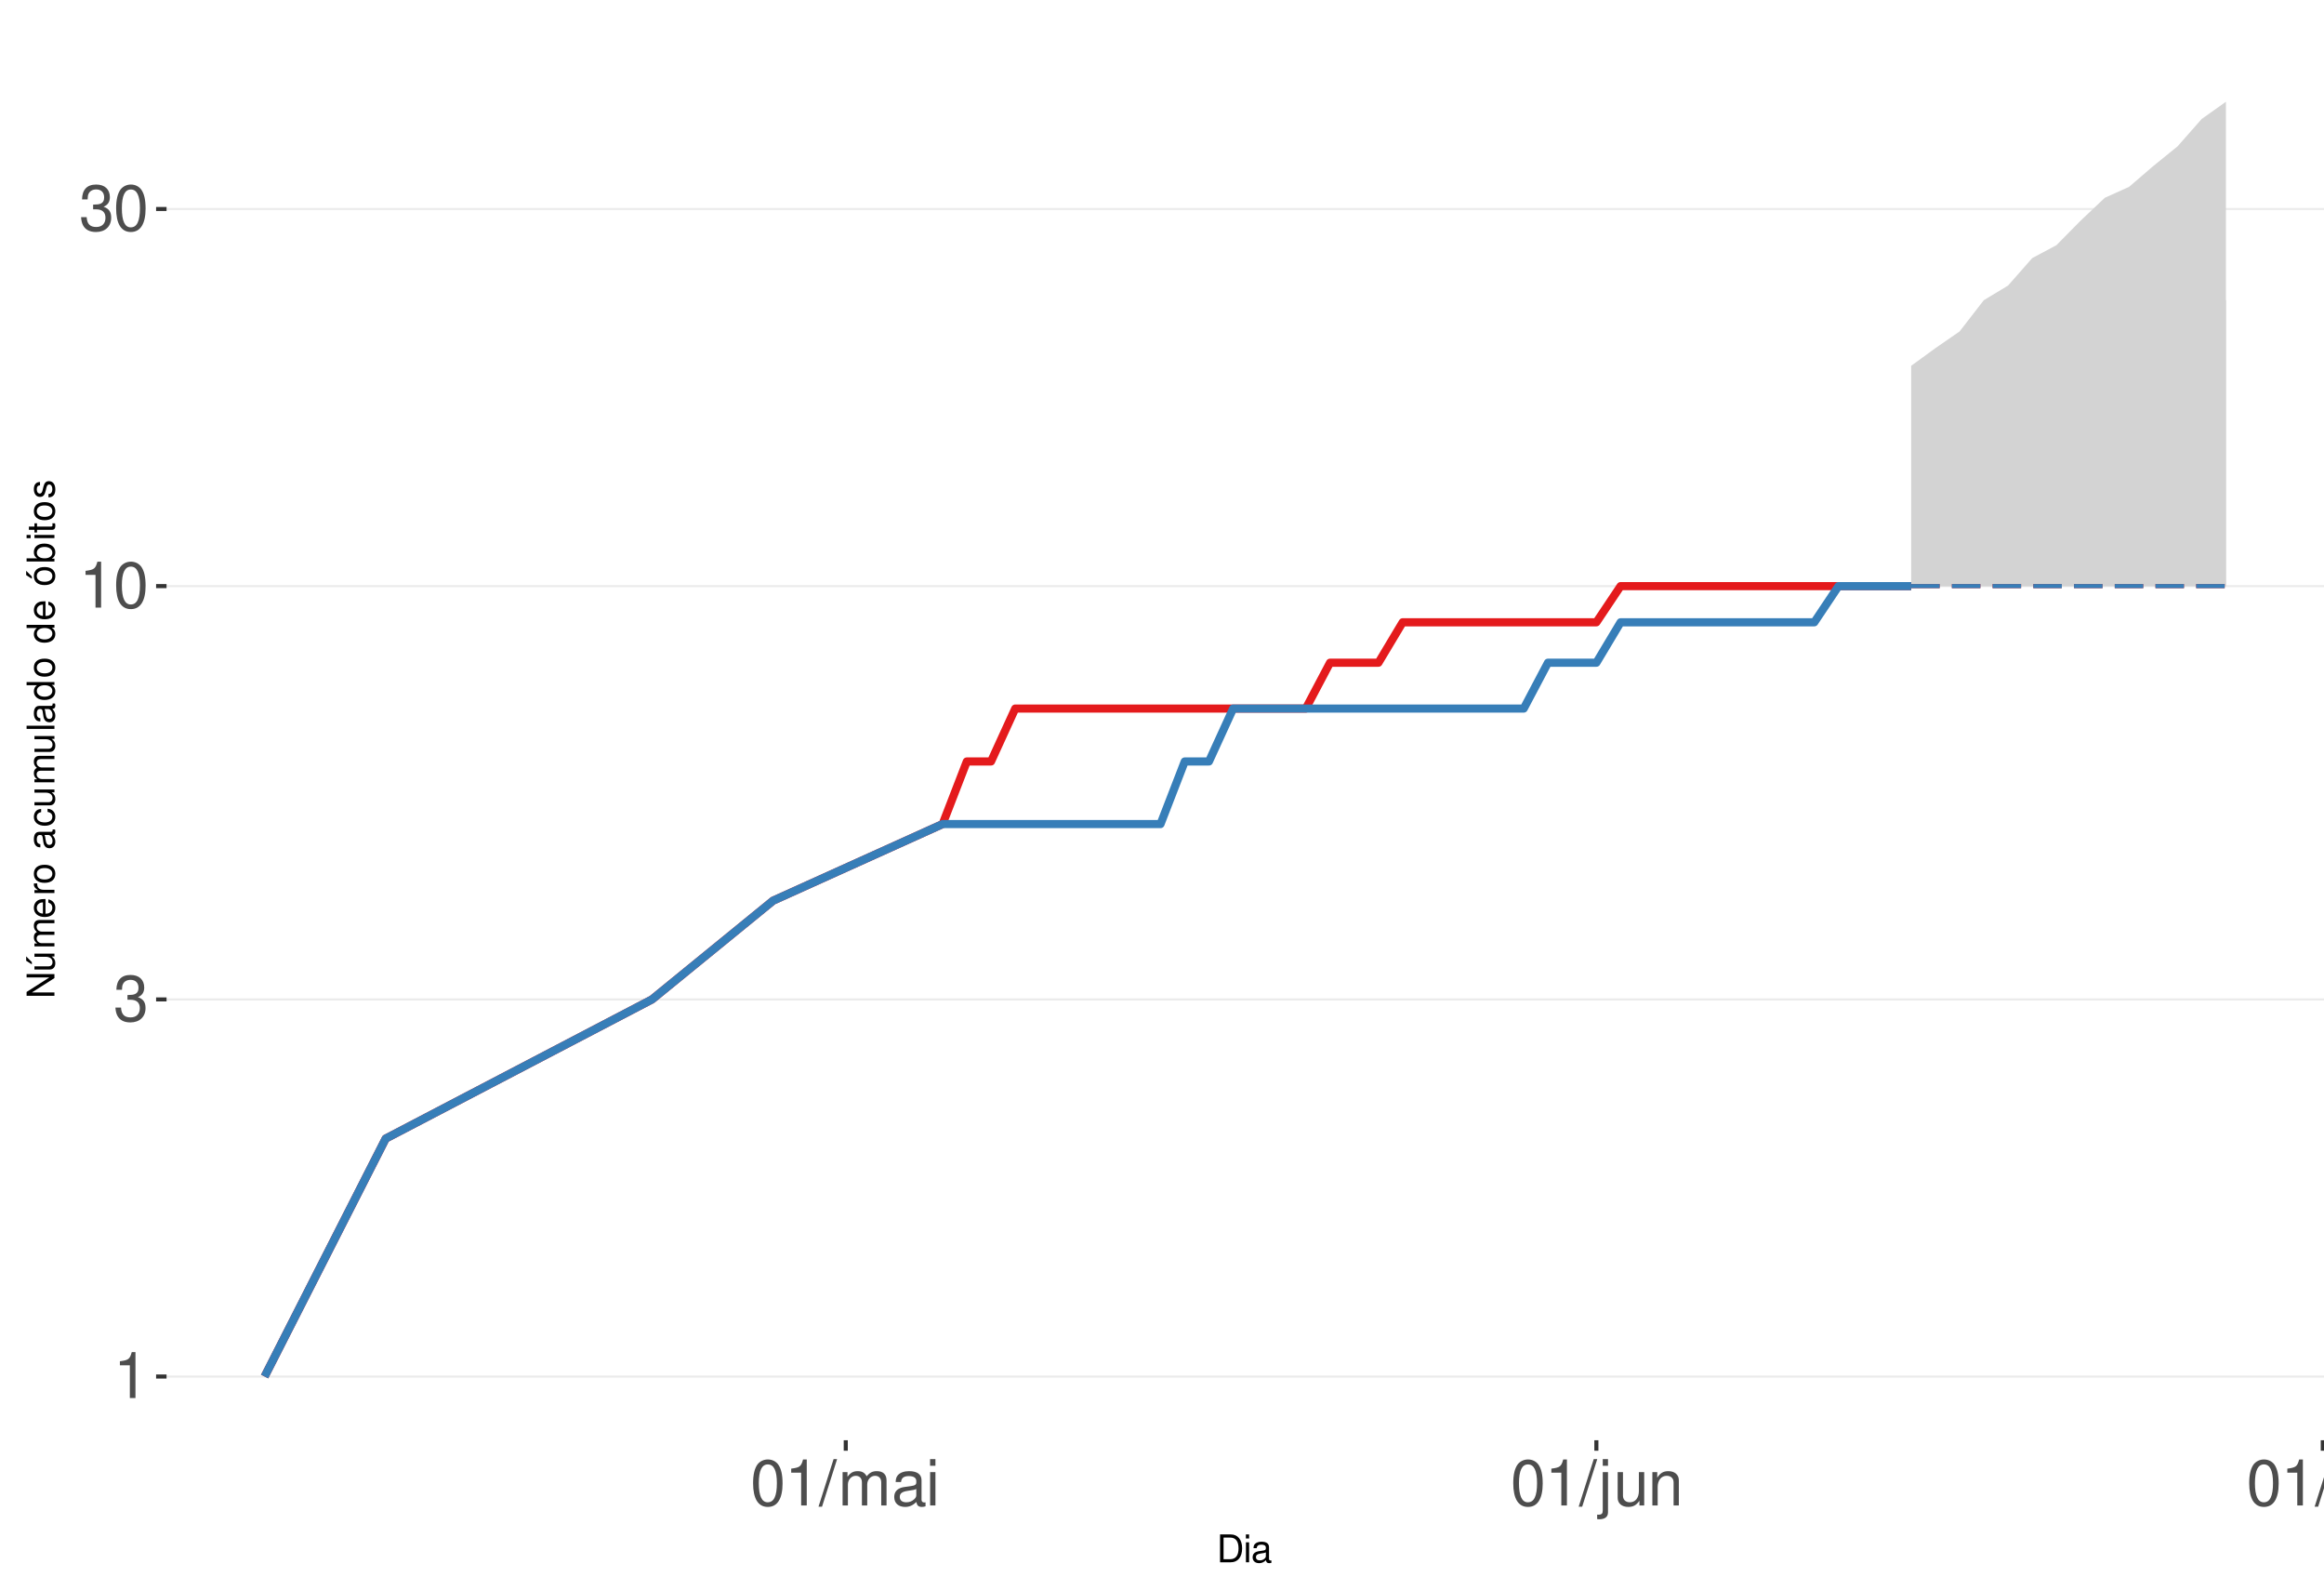
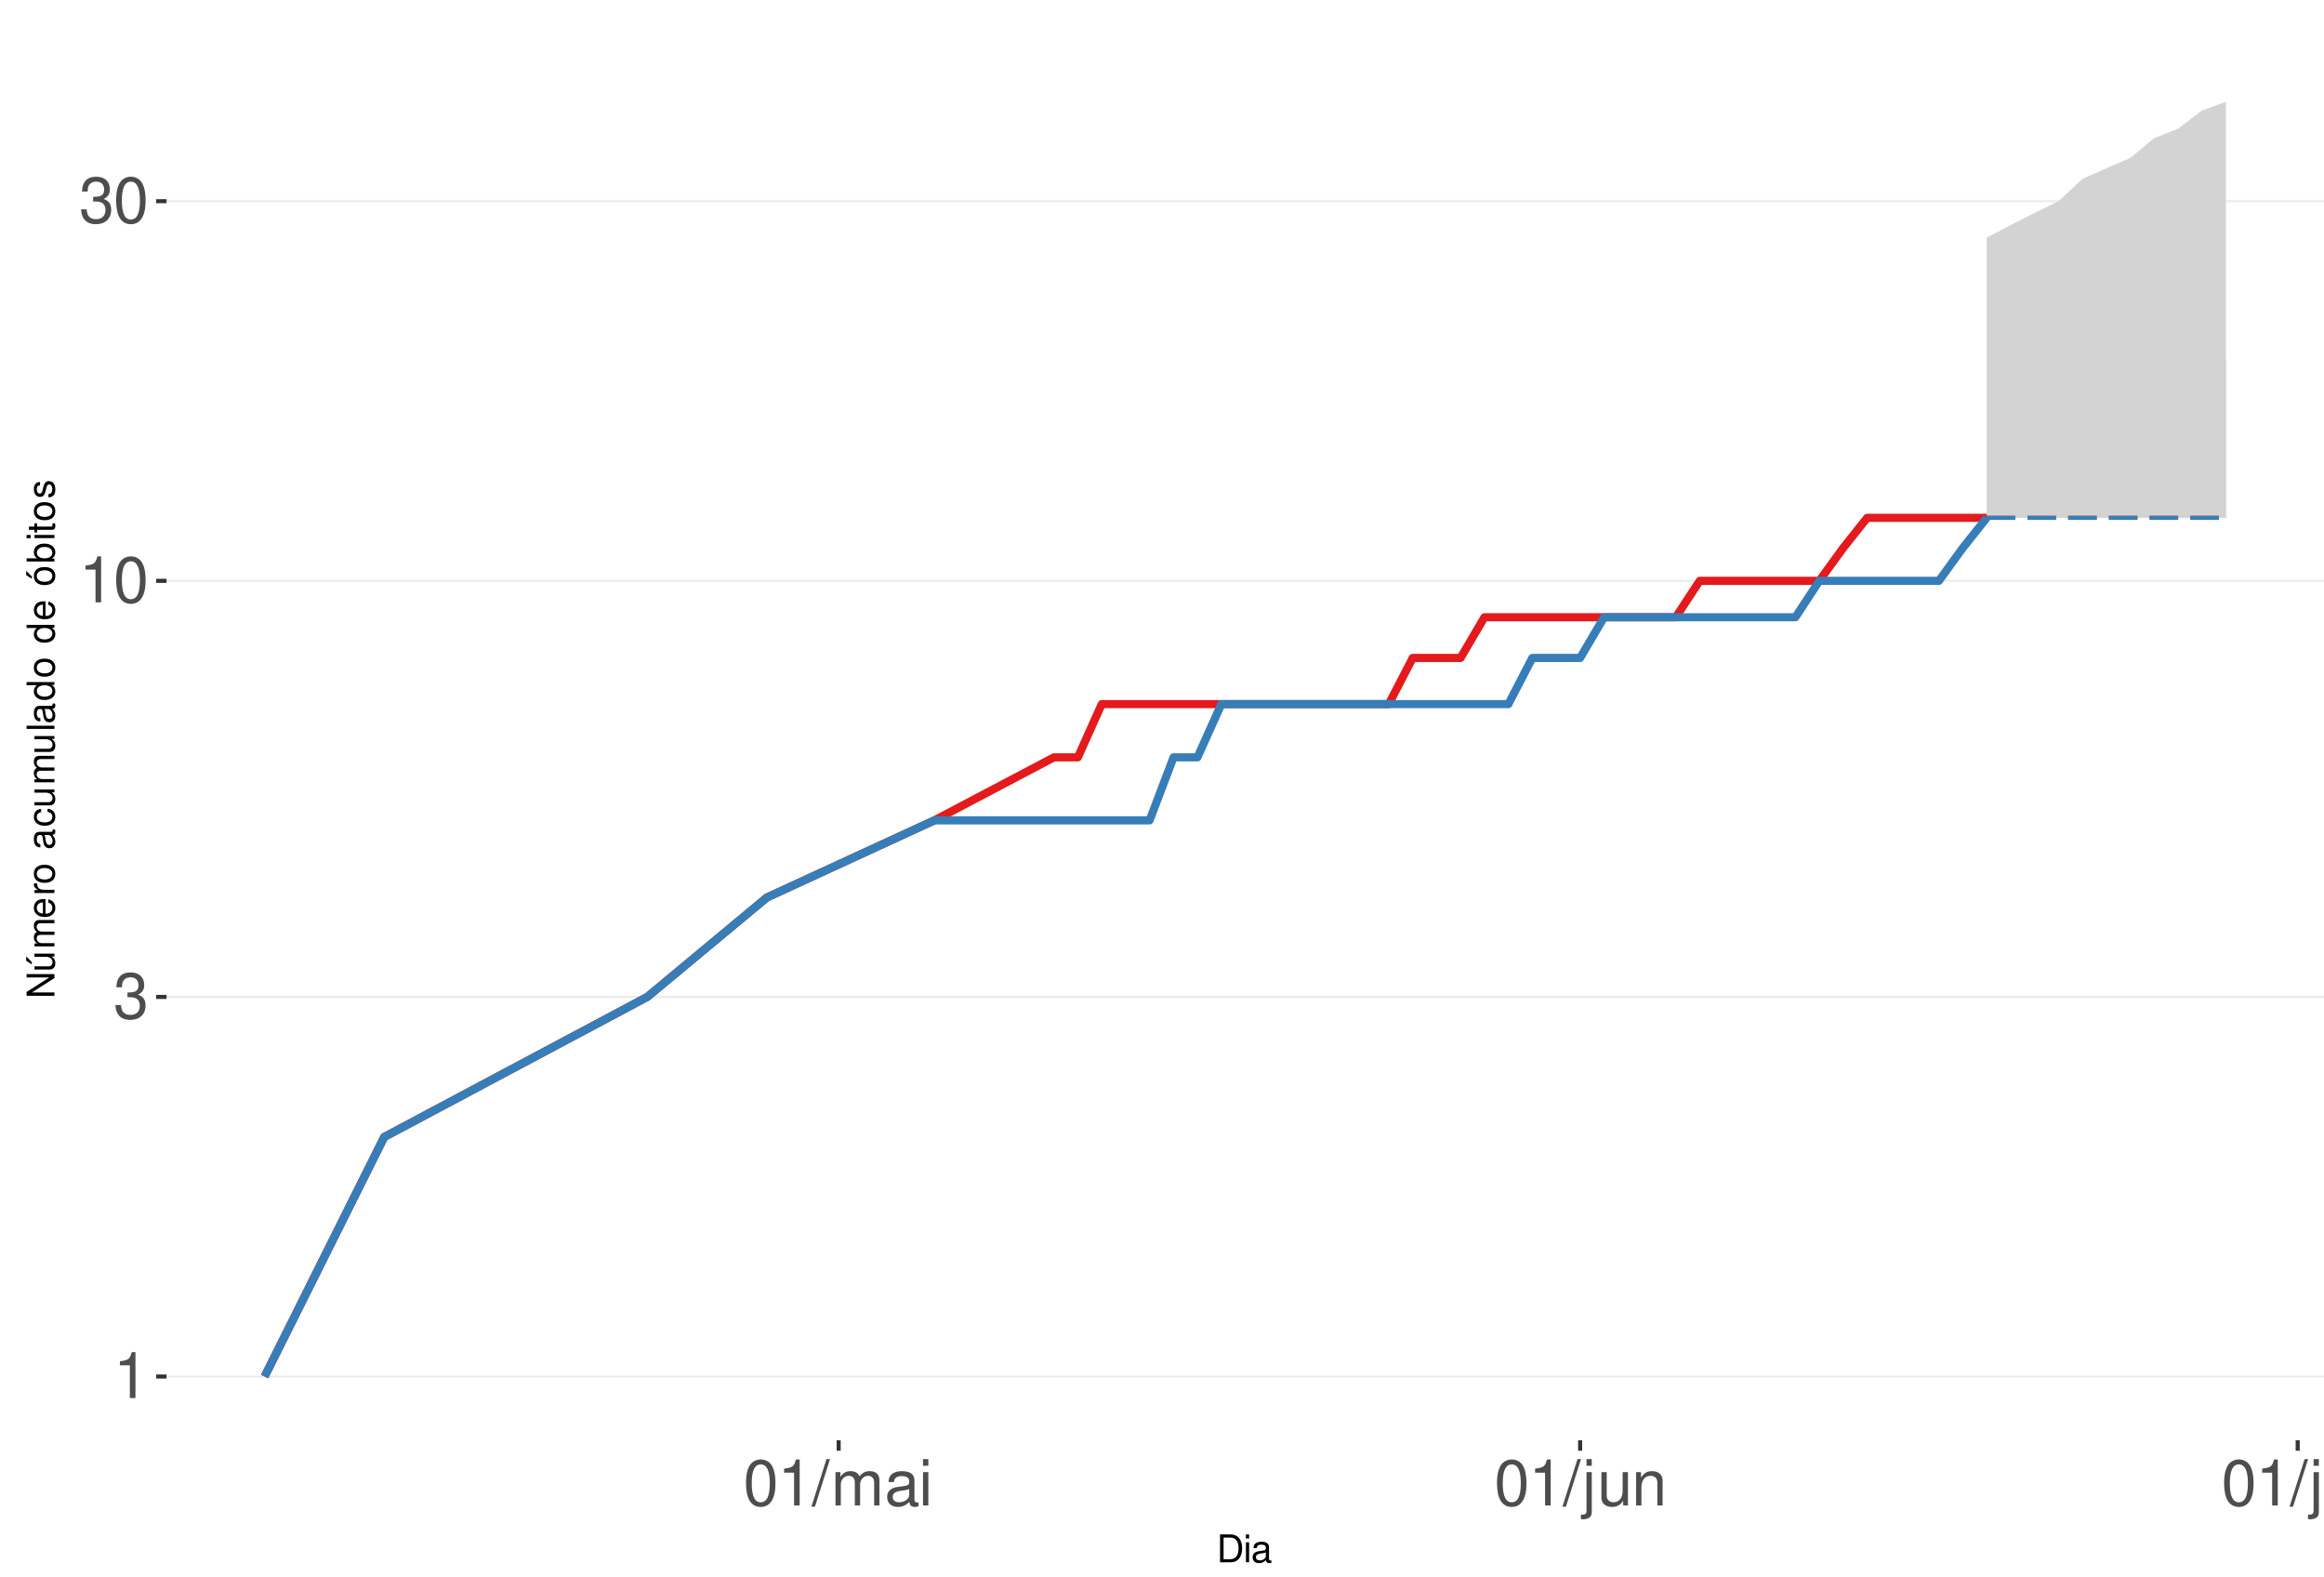
<svg xmlns="http://www.w3.org/2000/svg" xmlns:xlink="http://www.w3.org/1999/xlink" width="609pt" height="413pt" viewBox="0 0 609 413" version="1.1">
  <defs>
    <g>
      <symbol overflow="visible" id="glyph0-0">
        <path style="stroke:none;" d="" />
      </symbol>
      <symbol overflow="visible" id="glyph0-1">
        <path style="stroke:none;" d="M 4.312 -8.578 L 4.312 0 L 5.781 0 L 5.781 -12.047 L 4.812 -12.047 C 4.297 -10.188 3.969 -9.938 1.703 -9.641 L 1.703 -8.578 Z M 4.312 -8.578 " />
      </symbol>
      <symbol overflow="visible" id="glyph0-2">
        <path style="stroke:none;" d="M 3.688 -5.547 L 4.484 -5.547 C 6.078 -5.547 6.922 -4.797 6.922 -3.344 C 6.922 -1.828 6.016 -0.922 4.5 -0.922 C 2.875 -0.922 2.094 -1.734 2 -3.5 L 0.531 -3.5 C 0.594 -2.531 0.766 -1.906 1.047 -1.359 C 1.672 -0.203 2.812 0.391 4.438 0.391 C 6.859 0.391 8.422 -1.078 8.422 -3.359 C 8.422 -4.891 7.844 -5.734 6.422 -6.234 C 7.531 -6.672 8.078 -7.516 8.078 -8.734 C 8.078 -10.797 6.734 -12.047 4.484 -12.047 C 2.094 -12.047 0.828 -10.703 0.781 -8.156 L 2.25 -8.156 C 2.266 -8.891 2.328 -9.312 2.516 -9.672 C 2.844 -10.359 3.578 -10.766 4.5 -10.766 C 5.797 -10.766 6.578 -9.984 6.578 -8.672 C 6.578 -7.828 6.281 -7.312 5.625 -7.031 C 5.234 -6.859 4.703 -6.797 3.688 -6.781 Z M 3.688 -5.547 " />
      </symbol>
      <symbol overflow="visible" id="glyph0-3">
        <path style="stroke:none;" d="M 4.578 -12.047 C 3.484 -12.047 2.484 -11.547 1.859 -10.734 C 1.094 -9.656 0.719 -8.062 0.719 -5.828 C 0.719 -1.766 2.047 0.391 4.578 0.391 C 7.078 0.391 8.438 -1.766 8.438 -5.734 C 8.438 -8.062 8.078 -9.625 7.297 -10.734 C 6.672 -11.562 5.703 -12.047 4.578 -12.047 Z M 4.578 -10.75 C 6.156 -10.75 6.953 -9.125 6.953 -5.859 C 6.953 -2.438 6.172 -0.828 4.547 -0.828 C 3 -0.828 2.219 -2.5 2.219 -5.812 C 2.219 -9.125 3 -10.75 4.578 -10.75 Z M 4.578 -10.75 " />
      </symbol>
      <symbol overflow="visible" id="glyph0-4">
        <path style="stroke:none;" d="M 3.812 -12.141 L -0.141 0.328 L 0.781 0.328 L 4.734 -12.141 Z M 3.812 -12.141 " />
      </symbol>
      <symbol overflow="visible" id="glyph0-5">
        <path style="stroke:none;" d="M 1.172 -8.734 L 1.172 0 L 2.562 0 L 2.562 -5.484 C 2.562 -6.75 3.484 -7.766 4.609 -7.766 C 5.641 -7.766 6.234 -7.125 6.234 -6.016 L 6.234 0 L 7.625 0 L 7.625 -5.484 C 7.625 -6.75 8.547 -7.766 9.672 -7.766 C 10.688 -7.766 11.297 -7.109 11.297 -6.016 L 11.297 0 L 12.688 0 L 12.688 -6.547 C 12.688 -8.109 11.797 -8.984 10.156 -8.984 C 9 -8.984 8.297 -8.625 7.484 -7.641 C 6.969 -8.578 6.266 -8.984 5.125 -8.984 C 3.969 -8.984 3.188 -8.547 2.453 -7.5 L 2.453 -8.734 Z M 1.172 -8.734 " />
      </symbol>
      <symbol overflow="visible" id="glyph0-6">
        <path style="stroke:none;" d="M 8.906 -0.812 C 8.766 -0.781 8.688 -0.781 8.609 -0.781 C 8.125 -0.781 7.859 -1.031 7.859 -1.469 L 7.859 -6.594 C 7.859 -8.141 6.734 -8.984 4.578 -8.984 C 3.297 -8.984 2.281 -8.609 1.688 -7.969 C 1.281 -7.516 1.109 -7.016 1.078 -6.141 L 2.484 -6.141 C 2.594 -7.219 3.234 -7.688 4.531 -7.688 C 5.797 -7.688 6.484 -7.234 6.484 -6.391 L 6.484 -6.031 C 6.469 -5.438 6.156 -5.219 5.031 -5.062 C 3.062 -4.812 2.766 -4.75 2.234 -4.531 C 1.219 -4.094 0.703 -3.328 0.703 -2.203 C 0.703 -0.609 1.797 0.391 3.562 0.391 C 4.656 0.391 5.547 0 6.531 -0.906 C 6.625 0 7.062 0.391 7.969 0.391 C 8.266 0.391 8.438 0.344 8.906 0.234 Z M 6.484 -2.75 C 6.484 -2.281 6.344 -2 5.922 -1.609 C 5.359 -1.094 4.688 -0.828 3.859 -0.828 C 2.781 -0.828 2.156 -1.344 2.156 -2.234 C 2.156 -3.141 2.75 -3.609 4.25 -3.828 C 5.734 -4.031 6.016 -4.094 6.484 -4.312 Z M 6.484 -2.75 " />
      </symbol>
      <symbol overflow="visible" id="glyph0-7">
        <path style="stroke:none;" d="M 2.5 -8.734 L 1.109 -8.734 L 1.109 0 L 2.5 0 Z M 2.5 -12.141 L 1.094 -12.141 L 1.094 -10.391 L 2.5 -10.391 Z M 2.5 -12.141 " />
      </symbol>
      <symbol overflow="visible" id="glyph0-8">
        <path style="stroke:none;" d="M 1.172 -8.734 L 1.172 1.266 C 1.172 2.125 0.906 2.422 0.031 2.422 C -0.062 2.422 -0.109 2.422 -0.297 2.406 L -0.297 3.578 C -0.141 3.609 -0.047 3.625 0.172 3.625 C 1.734 3.625 2.547 3.016 2.547 1.812 L 2.547 -8.734 Z M 2.547 -12.141 L 1.172 -12.141 L 1.172 -10.391 L 2.547 -10.391 Z M 2.547 -12.141 " />
      </symbol>
      <symbol overflow="visible" id="glyph0-9">
        <path style="stroke:none;" d="M 8.031 0 L 8.031 -8.734 L 6.641 -8.734 L 6.641 -3.781 C 6.641 -2 5.719 -0.828 4.266 -0.828 C 3.172 -0.828 2.469 -1.5 2.469 -2.547 L 2.469 -8.734 L 1.078 -8.734 L 1.078 -2 C 1.078 -0.547 2.172 0.391 3.859 0.391 C 5.141 0.391 5.969 -0.062 6.781 -1.219 L 6.781 0 Z M 8.031 0 " />
      </symbol>
      <symbol overflow="visible" id="glyph0-10">
        <path style="stroke:none;" d="M 1.172 -8.734 L 1.172 0 L 2.562 0 L 2.562 -4.812 C 2.562 -6.594 3.5 -7.766 4.938 -7.766 C 6.031 -7.766 6.734 -7.094 6.734 -6.047 L 6.734 0 L 8.109 0 L 8.109 -6.594 C 8.109 -8.047 7.031 -8.984 5.344 -8.984 C 4.047 -8.984 3.219 -8.484 2.453 -7.266 L 2.453 -8.734 Z M 1.172 -8.734 " />
      </symbol>
      <symbol overflow="visible" id="glyph0-11">
        <path style="stroke:none;" d="M 2.531 -12.141 L 1.125 -12.141 L 1.125 0 L 2.531 0 Z M 2.531 -12.141 " />
      </symbol>
      <symbol overflow="visible" id="glyph1-0">
        <path style="stroke:none;" d="" />
      </symbol>
      <symbol overflow="visible" id="glyph1-1">
        <path style="stroke:none;" d="M 0.891 0 L 3.703 0 C 5.547 0 6.672 -1.375 6.672 -3.656 C 6.672 -5.906 5.547 -7.297 3.703 -7.297 L 0.891 -7.297 Z M 1.812 -0.812 L 1.812 -6.469 L 3.547 -6.469 C 4.984 -6.469 5.734 -5.5 5.734 -3.641 C 5.734 -1.797 4.984 -0.812 3.547 -0.812 Z M 1.812 -0.812 " />
      </symbol>
      <symbol overflow="visible" id="glyph1-2">
        <path style="stroke:none;" d="M 1.5 -5.234 L 0.672 -5.234 L 0.672 0 L 1.5 0 Z M 1.5 -7.297 L 0.656 -7.297 L 0.656 -6.234 L 1.5 -6.234 Z M 1.5 -7.297 " />
      </symbol>
      <symbol overflow="visible" id="glyph1-3">
        <path style="stroke:none;" d="M 5.344 -0.484 C 5.266 -0.469 5.219 -0.469 5.172 -0.469 C 4.875 -0.469 4.719 -0.625 4.719 -0.875 L 4.719 -3.953 C 4.719 -4.891 4.047 -5.391 2.75 -5.391 C 1.984 -5.391 1.375 -5.172 1.016 -4.781 C 0.766 -4.516 0.672 -4.203 0.656 -3.688 L 1.484 -3.688 C 1.562 -4.328 1.938 -4.625 2.719 -4.625 C 3.484 -4.625 3.891 -4.344 3.891 -3.844 L 3.891 -3.625 C 3.875 -3.266 3.703 -3.125 3.016 -3.047 C 1.844 -2.891 1.656 -2.844 1.344 -2.719 C 0.734 -2.453 0.422 -2 0.422 -1.312 C 0.422 -0.375 1.078 0.234 2.141 0.234 C 2.797 0.234 3.328 0 3.922 -0.547 C 3.984 0 4.234 0.234 4.781 0.234 C 4.953 0.234 5.062 0.203 5.344 0.141 Z M 3.891 -1.656 C 3.891 -1.375 3.812 -1.203 3.562 -0.969 C 3.219 -0.656 2.812 -0.5 2.312 -0.5 C 1.672 -0.5 1.297 -0.812 1.297 -1.344 C 1.297 -1.891 1.656 -2.172 2.547 -2.297 C 3.438 -2.422 3.609 -2.453 3.891 -2.594 Z M 3.891 -1.656 " />
      </symbol>
      <symbol overflow="visible" id="glyph2-0">
        <path style="stroke:none;" d="" />
      </symbol>
      <symbol overflow="visible" id="glyph2-1">
        <path style="stroke:none;" d="M -7.297 -6.453 L -7.297 -5.578 L -1.328 -5.578 L -7.297 -1.766 L -7.297 -0.766 L 0 -0.766 L 0 -1.641 L -5.906 -1.641 L 0 -5.406 L 0 -6.453 Z M -7.297 -6.453 " />
      </symbol>
      <symbol overflow="visible" id="glyph2-2">
        <path style="stroke:none;" d="M 0 -4.812 L -5.234 -4.812 L -5.234 -3.984 L -2.266 -3.984 C -1.203 -3.984 -0.5 -3.438 -0.5 -2.562 C -0.5 -1.906 -0.906 -1.484 -1.531 -1.484 L -5.234 -1.484 L -5.234 -0.656 L -1.203 -0.656 C -0.328 -0.656 0.234 -1.297 0.234 -2.312 C 0.234 -3.094 -0.047 -3.578 -0.734 -4.062 L 0 -4.062 Z M -7.406 -2.953 L -5.922 -2 L -5.922 -2.594 L -7.406 -4.094 Z M -7.406 -2.953 " />
      </symbol>
      <symbol overflow="visible" id="glyph2-3">
        <path style="stroke:none;" d="M -5.234 -0.703 L 0 -0.703 L 0 -1.547 L -3.297 -1.547 C -4.047 -1.547 -4.656 -2.094 -4.656 -2.766 C -4.656 -3.391 -4.281 -3.734 -3.609 -3.734 L 0 -3.734 L 0 -4.578 L -3.297 -4.578 C -4.047 -4.578 -4.656 -5.125 -4.656 -5.812 C -4.656 -6.422 -4.266 -6.781 -3.609 -6.781 L 0 -6.781 L 0 -7.625 L -3.938 -7.625 C -4.875 -7.625 -5.391 -7.078 -5.391 -6.094 C -5.391 -5.406 -5.188 -4.984 -4.594 -4.484 C -5.156 -4.188 -5.391 -3.766 -5.391 -3.078 C -5.391 -2.375 -5.125 -1.906 -4.5 -1.469 L -5.234 -1.469 Z M -5.234 -0.703 " />
      </symbol>
      <symbol overflow="visible" id="glyph2-4">
        <path style="stroke:none;" d="M -2.344 -5.125 C -3.141 -5.125 -3.625 -5.062 -4.016 -4.922 C -4.875 -4.578 -5.391 -3.781 -5.391 -2.797 C -5.391 -1.344 -4.281 -0.406 -2.547 -0.406 C -0.812 -0.406 0.234 -1.297 0.234 -2.781 C 0.234 -3.984 -0.453 -4.812 -1.594 -5.016 L -1.594 -4.188 C -0.906 -3.953 -0.547 -3.484 -0.547 -2.812 C -0.547 -2.281 -0.781 -1.828 -1.219 -1.547 C -1.516 -1.344 -1.812 -1.281 -2.344 -1.266 Z M -3.016 -1.297 C -3.984 -1.359 -4.625 -1.953 -4.625 -2.797 C -4.625 -3.641 -3.953 -4.234 -3.016 -4.234 Z M -3.016 -1.297 " />
      </symbol>
      <symbol overflow="visible" id="glyph2-5">
        <path style="stroke:none;" d="M -5.234 -0.688 L 0 -0.688 L 0 -1.531 L -2.719 -1.531 C -3.984 -1.547 -4.547 -2.062 -4.516 -3.203 L -5.359 -3.203 C -5.375 -3.062 -5.391 -2.984 -5.391 -2.891 C -5.391 -2.344 -5.062 -1.938 -4.297 -1.453 L -5.234 -1.453 Z M -5.234 -0.688 " />
      </symbol>
      <symbol overflow="visible" id="glyph2-6">
        <path style="stroke:none;" d="M -5.391 -2.719 C -5.391 -1.234 -4.344 -0.359 -2.578 -0.359 C -0.812 -0.359 0.234 -1.234 0.234 -2.734 C 0.234 -4.203 -0.812 -5.094 -2.547 -5.094 C -4.359 -5.094 -5.391 -4.234 -5.391 -2.719 Z M -4.625 -2.734 C -4.625 -3.672 -3.844 -4.234 -2.547 -4.234 C -1.312 -4.234 -0.547 -3.656 -0.547 -2.734 C -0.547 -1.797 -1.312 -1.234 -2.578 -1.234 C -3.844 -1.234 -4.625 -1.797 -4.625 -2.734 Z M -4.625 -2.734 " />
      </symbol>
      <symbol overflow="visible" id="glyph2-7">
        <path style="stroke:none;" d="" />
      </symbol>
      <symbol overflow="visible" id="glyph2-8">
        <path style="stroke:none;" d="M -0.484 -5.344 C -0.469 -5.266 -0.469 -5.219 -0.469 -5.172 C -0.469 -4.875 -0.625 -4.719 -0.875 -4.719 L -3.953 -4.719 C -4.891 -4.719 -5.391 -4.047 -5.391 -2.75 C -5.391 -1.984 -5.172 -1.375 -4.781 -1.016 C -4.516 -0.766 -4.203 -0.672 -3.688 -0.656 L -3.688 -1.484 C -4.328 -1.562 -4.625 -1.938 -4.625 -2.719 C -4.625 -3.484 -4.344 -3.891 -3.844 -3.891 L -3.625 -3.891 C -3.266 -3.875 -3.125 -3.703 -3.047 -3.016 C -2.891 -1.844 -2.844 -1.656 -2.719 -1.344 C -2.453 -0.734 -2 -0.422 -1.312 -0.422 C -0.375 -0.422 0.234 -1.078 0.234 -2.141 C 0.234 -2.797 0 -3.328 -0.547 -3.922 C 0 -3.984 0.234 -4.234 0.234 -4.781 C 0.234 -4.953 0.203 -5.062 0.141 -5.344 Z M -1.656 -3.891 C -1.375 -3.891 -1.203 -3.812 -0.969 -3.562 C -0.656 -3.219 -0.5 -2.812 -0.5 -2.312 C -0.5 -1.672 -0.812 -1.297 -1.344 -1.297 C -1.891 -1.297 -2.172 -1.656 -2.297 -2.547 C -2.422 -3.438 -2.453 -3.609 -2.594 -3.891 Z M -1.656 -3.891 " />
      </symbol>
      <symbol overflow="visible" id="glyph2-9">
        <path style="stroke:none;" d="M -3.484 -4.703 C -3.984 -4.672 -4.312 -4.562 -4.609 -4.359 C -5.094 -4 -5.391 -3.375 -5.391 -2.641 C -5.391 -1.219 -4.266 -0.312 -2.531 -0.312 C -0.844 -0.312 0.234 -1.203 0.234 -2.625 C 0.234 -3.875 -0.516 -4.672 -1.797 -4.766 L -1.797 -3.938 C -0.953 -3.797 -0.547 -3.359 -0.547 -2.656 C -0.547 -1.734 -1.297 -1.188 -2.531 -1.188 C -3.844 -1.188 -4.625 -1.719 -4.625 -2.625 C -4.625 -3.328 -4.203 -3.766 -3.484 -3.875 Z M -3.484 -4.703 " />
      </symbol>
      <symbol overflow="visible" id="glyph2-10">
        <path style="stroke:none;" d="M 0 -4.812 L -5.234 -4.812 L -5.234 -3.984 L -2.266 -3.984 C -1.203 -3.984 -0.5 -3.438 -0.5 -2.562 C -0.5 -1.906 -0.906 -1.484 -1.531 -1.484 L -5.234 -1.484 L -5.234 -0.656 L -1.203 -0.656 C -0.328 -0.656 0.234 -1.297 0.234 -2.312 C 0.234 -3.094 -0.047 -3.578 -0.734 -4.062 L 0 -4.062 Z M 0 -4.812 " />
      </symbol>
      <symbol overflow="visible" id="glyph2-11">
        <path style="stroke:none;" d="M -7.297 -1.516 L -7.297 -0.688 L 0 -0.688 L 0 -1.516 Z M -7.297 -1.516 " />
      </symbol>
      <symbol overflow="visible" id="glyph2-12">
        <path style="stroke:none;" d="M -7.297 -4.953 L -7.297 -4.125 L -4.578 -4.125 C -5.109 -3.766 -5.391 -3.203 -5.391 -2.516 C -5.391 -1.156 -4.297 -0.266 -2.625 -0.266 C -0.859 -0.266 0.234 -1.125 0.234 -2.547 C 0.234 -3.266 -0.047 -3.766 -0.688 -4.203 L 0 -4.203 L 0 -4.953 Z M -4.609 -2.656 C -4.609 -3.547 -3.812 -4.125 -2.562 -4.125 C -1.344 -4.125 -0.547 -3.547 -0.547 -2.656 C -0.547 -1.734 -1.359 -1.125 -2.578 -1.125 C -3.797 -1.125 -4.609 -1.734 -4.609 -2.656 Z M -4.609 -2.656 " />
      </symbol>
      <symbol overflow="visible" id="glyph2-13">
        <path style="stroke:none;" d="M -5.391 -2.719 C -5.391 -1.234 -4.344 -0.359 -2.578 -0.359 C -0.812 -0.359 0.234 -1.234 0.234 -2.734 C 0.234 -4.203 -0.812 -5.094 -2.547 -5.094 C -4.359 -5.094 -5.391 -4.234 -5.391 -2.719 Z M -4.625 -2.734 C -4.625 -3.672 -3.844 -4.234 -2.547 -4.234 C -1.312 -4.234 -0.547 -3.656 -0.547 -2.734 C -0.547 -1.797 -1.312 -1.234 -2.578 -1.234 C -3.844 -1.234 -4.625 -1.797 -4.625 -2.734 Z M -7.406 -2.984 L -5.922 -2.016 L -5.922 -2.625 L -7.406 -4.109 Z M -7.406 -2.984 " />
      </symbol>
      <symbol overflow="visible" id="glyph2-14">
        <path style="stroke:none;" d="M -7.297 -0.547 L 0 -0.547 L 0 -1.297 L -0.672 -1.297 C -0.062 -1.688 0.234 -2.219 0.234 -2.953 C 0.234 -4.328 -0.906 -5.234 -2.641 -5.234 C -4.344 -5.234 -5.391 -4.375 -5.391 -2.984 C -5.391 -2.266 -5.125 -1.766 -4.531 -1.375 L -7.297 -1.375 Z M -4.609 -2.828 C -4.609 -3.766 -3.797 -4.359 -2.547 -4.359 C -1.359 -4.359 -0.547 -3.734 -0.547 -2.828 C -0.547 -1.938 -1.344 -1.375 -2.578 -1.375 C -3.812 -1.375 -4.609 -1.938 -4.609 -2.828 Z M -4.609 -2.828 " />
      </symbol>
      <symbol overflow="visible" id="glyph2-15">
        <path style="stroke:none;" d="M -5.234 -1.5 L -5.234 -0.672 L 0 -0.672 L 0 -1.5 Z M -7.297 -1.5 L -7.297 -0.656 L -6.234 -0.656 L -6.234 -1.5 Z M -7.297 -1.5 " />
      </symbol>
      <symbol overflow="visible" id="glyph2-16">
        <path style="stroke:none;" d="M -5.234 -2.547 L -5.234 -1.688 L -6.688 -1.688 L -6.688 -0.844 L -5.234 -0.844 L -5.234 -0.141 L -4.562 -0.141 L -4.562 -0.844 L -0.594 -0.844 C -0.062 -0.844 0.234 -1.203 0.234 -1.859 C 0.234 -2.078 0.203 -2.266 0.156 -2.547 L -0.547 -2.547 C -0.516 -2.422 -0.5 -2.312 -0.5 -2.141 C -0.5 -1.781 -0.594 -1.688 -0.969 -1.688 L -4.562 -1.688 L -4.562 -2.547 Z M -5.234 -2.547 " />
      </symbol>
      <symbol overflow="visible" id="glyph2-17">
        <path style="stroke:none;" d="M -3.781 -4.375 C -4.812 -4.375 -5.391 -3.688 -5.391 -2.484 C -5.391 -1.266 -4.766 -0.469 -3.797 -0.469 C -2.969 -0.469 -2.578 -0.891 -2.281 -2.125 L -2.094 -2.906 C -1.953 -3.484 -1.734 -3.719 -1.375 -3.719 C -0.875 -3.719 -0.547 -3.234 -0.547 -2.5 C -0.547 -2.047 -0.672 -1.672 -0.891 -1.453 C -1.047 -1.328 -1.188 -1.266 -1.562 -1.219 L -1.562 -0.344 C -0.344 -0.375 0.234 -1.062 0.234 -2.438 C 0.234 -3.75 -0.422 -4.594 -1.438 -4.594 C -2.203 -4.594 -2.641 -4.156 -2.891 -3.109 L -3.078 -2.312 C -3.234 -1.625 -3.453 -1.344 -3.828 -1.344 C -4.312 -1.344 -4.625 -1.766 -4.625 -2.453 C -4.625 -3.125 -4.328 -3.484 -3.781 -3.5 Z M -3.781 -4.375 " />
      </symbol>
    </g>
    <clipPath id="clip1">
      <path d="M 43.645 9.961 L 609 9.961 L 609 377.328 L 43.645 377.328 Z M 43.645 9.961 " />
    </clipPath>
    <clipPath id="clip2">
      <path d="M 43.645 360 L 609 360 L 609 361 L 43.645 361 Z M 43.645 360 " />
    </clipPath>
    <clipPath id="clip3">
-       <path d="M 43.645 261 L 609 261 L 609 263 L 43.645 263 Z M 43.645 261 " />
+       <path d="M 43.645 260 L 609 260 L 609 262 L 43.645 262 Z M 43.645 260 " />
    </clipPath>
    <clipPath id="clip4">
-       <path d="M 43.645 153 L 609 153 L 609 154 L 43.645 154 Z M 43.645 153 " />
+       <path d="M 43.645 151 L 609 151 L 609 153 L 43.645 153 Z M 43.645 151 " />
    </clipPath>
    <clipPath id="clip5">
-       <path d="M 43.645 54 L 609 54 L 609 56 L 43.645 56 Z M 43.645 54 " />
+       <path d="M 43.645 52 L 609 52 L 609 53 L 43.645 53 Z M 43.645 52 " />
    </clipPath>
  </defs>
  <g id="surface250">
    <rect x="0" y="0" width="609" height="413" style="fill:rgb(100%,100%,100%);fill-opacity:1;stroke:none;" />
    <rect x="0" y="0" width="609" height="413" style="fill:rgb(100%,100%,100%);fill-opacity:1;stroke:none;" />
    <path style="fill:none;stroke-width:1.067;stroke-linecap:round;stroke-linejoin:round;stroke:rgb(100%,100%,100%);stroke-opacity:1;stroke-miterlimit:10;" d="M 0 413 L 609 413 L 609 0 L 0 0 Z M 0 413 " />
    <g clip-path="url(#clip1)" clip-rule="nonzero">
      <path style=" stroke:none;fill-rule:nonzero;fill:rgb(100%,100%,100%);fill-opacity:1;" d="M 43.645 377.328 L 609 377.328 L 609 9.961 L 43.645 9.961 Z M 43.645 377.328 " />
    </g>
    <g clip-path="url(#clip2)" clip-rule="nonzero">
      <path style="fill:none;stroke-width:0.533;stroke-linecap:butt;stroke-linejoin:round;stroke:rgb(92.157%,92.157%,92.157%);stroke-opacity:1;stroke-miterlimit:10;" d="M 43.645 360.629 L 609 360.629 " />
    </g>
    <g clip-path="url(#clip3)" clip-rule="nonzero">
-       <path style="fill:none;stroke-width:0.533;stroke-linecap:butt;stroke-linejoin:round;stroke:rgb(92.157%,92.157%,92.157%);stroke-opacity:1;stroke-miterlimit:10;" d="M 43.645 261.828 L 609 261.828 " />
+       <path style="fill:none;stroke-width:0.533;stroke-linecap:butt;stroke-linejoin:round;stroke:rgb(92.157%,92.157%,92.157%);stroke-opacity:1;stroke-miterlimit:10;" d="M 43.645 261.168 L 609 261.168 " />
    </g>
    <g clip-path="url(#clip4)" clip-rule="nonzero">
-       <path style="fill:none;stroke-width:0.533;stroke-linecap:butt;stroke-linejoin:round;stroke:rgb(92.157%,92.157%,92.157%);stroke-opacity:1;stroke-miterlimit:10;" d="M 43.645 153.555 L 609 153.555 " />
+       <path style="fill:none;stroke-width:0.533;stroke-linecap:butt;stroke-linejoin:round;stroke:rgb(92.157%,92.157%,92.157%);stroke-opacity:1;stroke-miterlimit:10;" d="M 43.645 152.168 L 609 152.168 " />
    </g>
    <g clip-path="url(#clip5)" clip-rule="nonzero">
-       <path style="fill:none;stroke-width:0.533;stroke-linecap:butt;stroke-linejoin:round;stroke:rgb(92.157%,92.157%,92.157%);stroke-opacity:1;stroke-miterlimit:10;" d="M 43.645 54.754 L 609 54.754 " />
-     </g>
-     <path style=" stroke:none;fill-rule:nonzero;fill:rgb(82.745%,82.745%,82.745%);fill-opacity:1;" d="M 500.816 95.832 L 507.16 91.219 L 513.504 86.832 L 519.852 78.648 L 526.195 74.82 L 532.539 67.621 L 538.887 64.23 L 545.23 57.801 L 551.578 51.805 L 557.922 48.949 L 564.266 43.496 L 570.613 38.355 L 576.957 31.16 L 583.301 26.66 L 583.301 153.555 L 500.816 153.555 Z M 500.816 95.832 " />
-     <path style=" stroke:none;fill-rule:nonzero;fill:rgb(82.745%,82.745%,82.745%);fill-opacity:1;" d="M 500.816 153.555 L 507.16 144.984 L 513.504 137.156 L 519.852 129.961 L 526.195 123.293 L 532.539 117.09 L 538.887 105.832 L 545.23 100.691 L 551.578 95.832 L 557.922 91.219 L 564.266 86.832 L 570.613 86.832 L 576.957 82.645 L 583.301 78.648 L 583.301 153.555 Z M 500.816 153.555 " />
-     <path style="fill:none;stroke-width:2.134;stroke-linecap:butt;stroke-linejoin:round;stroke:rgb(89.412%,10.196%,10.98%);stroke-opacity:1;stroke-miterlimit:10;" d="M 69.344 360.629 L 101.07 298.293 L 170.867 261.828 L 202.59 235.957 L 247.008 215.891 L 253.352 199.492 L 259.699 199.492 L 266.043 185.629 L 342.184 185.629 L 348.531 173.621 L 361.223 173.621 L 367.566 163.031 L 418.328 163.031 L 424.672 153.555 L 500.816 153.555 " />
-     <path style="fill:none;stroke-width:1.067;stroke-linecap:butt;stroke-linejoin:round;stroke:rgb(89.412%,10.196%,10.98%);stroke-opacity:1;stroke-dasharray:7.469,3.201;stroke-miterlimit:10;" d="M 500.816 153.555 L 583.301 153.555 " />
-     <path style="fill:none;stroke-width:2.134;stroke-linecap:butt;stroke-linejoin:round;stroke:rgb(21.569%,49.412%,72.157%);stroke-opacity:1;stroke-miterlimit:10;" d="M 69.344 360.629 L 101.07 298.293 L 170.867 261.828 L 202.59 235.957 L 247.008 215.891 L 304.113 215.891 L 310.461 199.492 L 316.805 199.492 L 323.148 185.629 L 399.293 185.629 L 405.637 173.621 L 418.328 173.621 L 424.672 163.031 L 475.434 163.031 L 481.777 153.555 L 500.816 153.555 " />
-     <path style="fill:none;stroke-width:1.067;stroke-linecap:butt;stroke-linejoin:round;stroke:rgb(21.569%,49.412%,72.157%);stroke-opacity:1;stroke-dasharray:7.469,3.201;stroke-miterlimit:10;" d="M 500.816 153.555 L 583.301 153.555 " />
+       <path style="fill:none;stroke-width:0.533;stroke-linecap:butt;stroke-linejoin:round;stroke:rgb(92.157%,92.157%,92.157%);stroke-opacity:1;stroke-miterlimit:10;" d="M 43.645 52.707 L 609 52.707 " />
+     </g>
+     <path style=" stroke:none;fill-rule:nonzero;fill:rgb(82.745%,82.745%,82.745%);fill-opacity:1;" d="M 520.625 62.246 L 526.891 58.953 L 533.16 55.773 L 539.426 52.707 L 545.695 46.863 L 551.965 44.078 L 558.23 41.375 L 564.5 36.199 L 570.766 33.719 L 577.035 28.953 L 583.301 26.66 L 583.301 135.66 L 520.625 135.66 Z M 520.625 62.246 " />
+     <path style=" stroke:none;fill-rule:nonzero;fill:rgb(82.745%,82.745%,82.745%);fill-opacity:1;" d="M 520.625 135.66 L 526.891 128.414 L 533.16 121.707 L 539.426 121.707 L 545.695 115.461 L 551.965 109.617 L 558.23 104.129 L 564.5 104.129 L 570.766 98.953 L 577.035 94.059 L 583.301 94.059 L 583.301 135.66 Z M 520.625 135.66 " />
+     <path style="fill:none;stroke-width:2.134;stroke-linecap:butt;stroke-linejoin:round;stroke:rgb(89.412%,10.196%,10.98%);stroke-opacity:1;stroke-miterlimit:10;" d="M 69.344 360.629 L 100.684 297.875 L 169.629 261.168 L 200.965 235.125 L 244.84 214.922 L 276.18 198.414 L 282.449 198.414 L 288.715 184.461 L 363.93 184.461 L 370.195 172.371 L 382.734 172.371 L 389 161.707 L 439.145 161.707 L 445.41 152.168 L 476.75 152.168 L 483.016 143.539 L 489.285 135.66 L 520.625 135.66 " />
+     <path style="fill:none;stroke-width:1.067;stroke-linecap:butt;stroke-linejoin:round;stroke:rgb(89.412%,10.196%,10.98%);stroke-opacity:1;stroke-dasharray:7.469,3.201;stroke-miterlimit:10;" d="M 520.625 135.66 L 583.301 135.66 " />
+     <path style="fill:none;stroke-width:2.134;stroke-linecap:butt;stroke-linejoin:round;stroke:rgb(21.569%,49.412%,72.157%);stroke-opacity:1;stroke-miterlimit:10;" d="M 69.344 360.629 L 100.684 297.875 L 169.629 261.168 L 200.965 235.125 L 244.84 214.922 L 301.25 214.922 L 307.52 198.414 L 313.785 198.414 L 320.055 184.461 L 395.27 184.461 L 401.535 172.371 L 414.07 172.371 L 420.34 161.707 L 470.48 161.707 L 476.75 152.168 L 508.09 152.168 L 514.355 143.539 L 520.625 135.66 " />
+     <path style="fill:none;stroke-width:1.067;stroke-linecap:butt;stroke-linejoin:round;stroke:rgb(21.569%,49.412%,72.157%);stroke-opacity:1;stroke-dasharray:7.469,3.201;stroke-miterlimit:10;" d="M 520.625 135.66 L 583.301 135.66 " />
    <g style="fill:rgb(30.196%,30.196%,30.196%);fill-opacity:1;">
      <use xlink:href="#glyph0-1" x="29.715" y="366.267" />
    </g>
    <g style="fill:rgb(30.196%,30.196%,30.196%);fill-opacity:1;">
-       <use xlink:href="#glyph0-2" x="29.715" y="267.466" />
-     </g>
-     <g style="fill:rgb(30.196%,30.196%,30.196%);fill-opacity:1;">
-       <use xlink:href="#glyph0-1" x="20.715" y="159.192" />
-       <use xlink:href="#glyph0-3" x="29.715" y="159.192" />
-     </g>
-     <g style="fill:rgb(30.196%,30.196%,30.196%);fill-opacity:1;">
-       <use xlink:href="#glyph0-2" x="20.715" y="60.392" />
-       <use xlink:href="#glyph0-3" x="29.715" y="60.392" />
+       <use xlink:href="#glyph0-2" x="29.715" y="266.806" />
+     </g>
+     <g style="fill:rgb(30.196%,30.196%,30.196%);fill-opacity:1;">
+       <use xlink:href="#glyph0-1" x="20.715" y="157.806" />
+       <use xlink:href="#glyph0-3" x="29.715" y="157.806" />
+     </g>
+     <g style="fill:rgb(30.196%,30.196%,30.196%);fill-opacity:1;">
+       <use xlink:href="#glyph0-2" x="20.715" y="58.345" />
+       <use xlink:href="#glyph0-3" x="29.715" y="58.345" />
    </g>
    <path style="fill:none;stroke-width:1.067;stroke-linecap:butt;stroke-linejoin:round;stroke:rgb(20%,20%,20%);stroke-opacity:1;stroke-miterlimit:10;" d="M 40.906 360.629 L 43.645 360.629 " />
-     <path style="fill:none;stroke-width:1.067;stroke-linecap:butt;stroke-linejoin:round;stroke:rgb(20%,20%,20%);stroke-opacity:1;stroke-miterlimit:10;" d="M 40.906 261.828 L 43.645 261.828 " />
-     <path style="fill:none;stroke-width:1.067;stroke-linecap:butt;stroke-linejoin:round;stroke:rgb(20%,20%,20%);stroke-opacity:1;stroke-miterlimit:10;" d="M 40.906 153.555 L 43.645 153.555 " />
-     <path style="fill:none;stroke-width:1.067;stroke-linecap:butt;stroke-linejoin:round;stroke:rgb(20%,20%,20%);stroke-opacity:1;stroke-miterlimit:10;" d="M 40.906 54.754 L 43.645 54.754 " />
-     <path style="fill:none;stroke-width:1.067;stroke-linecap:butt;stroke-linejoin:round;stroke:rgb(20%,20%,20%);stroke-opacity:1;stroke-miterlimit:10;" d="M 221.629 380.07 L 221.629 377.328 " />
-     <path style="fill:none;stroke-width:1.067;stroke-linecap:butt;stroke-linejoin:round;stroke:rgb(20%,20%,20%);stroke-opacity:1;stroke-miterlimit:10;" d="M 418.328 380.07 L 418.328 377.328 " />
-     <path style="fill:none;stroke-width:1.067;stroke-linecap:butt;stroke-linejoin:round;stroke:rgb(20%,20%,20%);stroke-opacity:1;stroke-miterlimit:10;" d="M 608.684 380.07 L 608.684 377.328 " />
-     <g style="fill:rgb(30.196%,30.196%,30.196%);fill-opacity:1;">
-       <use xlink:href="#glyph0-3" x="196.629" y="394.399" />
-       <use xlink:href="#glyph0-1" x="205.629" y="394.399" />
-       <use xlink:href="#glyph0-4" x="214.629" y="394.399" />
-       <use xlink:href="#glyph0-5" x="219.629" y="394.399" />
-       <use xlink:href="#glyph0-6" x="233.629" y="394.399" />
-       <use xlink:href="#glyph0-7" x="242.629" y="394.399" />
-     </g>
-     <g style="fill:rgb(30.196%,30.196%,30.196%);fill-opacity:1;">
-       <use xlink:href="#glyph0-3" x="395.828" y="394.399" />
-       <use xlink:href="#glyph0-1" x="404.828" y="394.399" />
-       <use xlink:href="#glyph0-4" x="413.828" y="394.399" />
-       <use xlink:href="#glyph0-8" x="418.828" y="394.399" />
-       <use xlink:href="#glyph0-9" x="422.828" y="394.399" />
-       <use xlink:href="#glyph0-10" x="431.828" y="394.399" />
-     </g>
-     <g style="fill:rgb(30.196%,30.196%,30.196%);fill-opacity:1;">
-       <use xlink:href="#glyph0-3" x="588.684" y="394.399" />
-       <use xlink:href="#glyph0-1" x="597.684" y="394.399" />
-       <use xlink:href="#glyph0-4" x="606.684" y="394.399" />
-       <use xlink:href="#glyph0-8" x="611.684" y="394.399" />
-       <use xlink:href="#glyph0-9" x="615.684" y="394.399" />
-       <use xlink:href="#glyph0-11" x="624.684" y="394.399" />
+     <path style="fill:none;stroke-width:1.067;stroke-linecap:butt;stroke-linejoin:round;stroke:rgb(20%,20%,20%);stroke-opacity:1;stroke-miterlimit:10;" d="M 40.906 261.168 L 43.645 261.168 " />
+     <path style="fill:none;stroke-width:1.067;stroke-linecap:butt;stroke-linejoin:round;stroke:rgb(20%,20%,20%);stroke-opacity:1;stroke-miterlimit:10;" d="M 40.906 152.168 L 43.645 152.168 " />
+     <path style="fill:none;stroke-width:1.067;stroke-linecap:butt;stroke-linejoin:round;stroke:rgb(20%,20%,20%);stroke-opacity:1;stroke-miterlimit:10;" d="M 40.906 52.707 L 43.645 52.707 " />
+     <path style="fill:none;stroke-width:1.067;stroke-linecap:butt;stroke-linejoin:round;stroke:rgb(20%,20%,20%);stroke-opacity:1;stroke-miterlimit:10;" d="M 219.77 380.07 L 219.77 377.328 " />
+     <path style="fill:none;stroke-width:1.067;stroke-linecap:butt;stroke-linejoin:round;stroke:rgb(20%,20%,20%);stroke-opacity:1;stroke-miterlimit:10;" d="M 414.07 380.07 L 414.07 377.328 " />
+     <path style="fill:none;stroke-width:1.067;stroke-linecap:butt;stroke-linejoin:round;stroke:rgb(20%,20%,20%);stroke-opacity:1;stroke-miterlimit:10;" d="M 602.105 380.07 L 602.105 377.328 " />
+     <g style="fill:rgb(30.196%,30.196%,30.196%);fill-opacity:1;">
+       <use xlink:href="#glyph0-3" x="194.77" y="394.399" />
+       <use xlink:href="#glyph0-1" x="203.77" y="394.399" />
+       <use xlink:href="#glyph0-4" x="212.77" y="394.399" />
+       <use xlink:href="#glyph0-5" x="217.77" y="394.399" />
+       <use xlink:href="#glyph0-6" x="231.77" y="394.399" />
+       <use xlink:href="#glyph0-7" x="240.77" y="394.399" />
+     </g>
+     <g style="fill:rgb(30.196%,30.196%,30.196%);fill-opacity:1;">
+       <use xlink:href="#glyph0-3" x="391.57" y="394.399" />
+       <use xlink:href="#glyph0-1" x="400.57" y="394.399" />
+       <use xlink:href="#glyph0-4" x="409.57" y="394.399" />
+       <use xlink:href="#glyph0-8" x="414.57" y="394.399" />
+       <use xlink:href="#glyph0-9" x="418.57" y="394.399" />
+       <use xlink:href="#glyph0-10" x="427.57" y="394.399" />
+     </g>
+     <g style="fill:rgb(30.196%,30.196%,30.196%);fill-opacity:1;">
+       <use xlink:href="#glyph0-3" x="582.105" y="394.399" />
+       <use xlink:href="#glyph0-1" x="591.105" y="394.399" />
+       <use xlink:href="#glyph0-4" x="600.105" y="394.399" />
+       <use xlink:href="#glyph0-8" x="605.105" y="394.399" />
+       <use xlink:href="#glyph0-9" x="609.105" y="394.399" />
+       <use xlink:href="#glyph0-11" x="618.105" y="394.399" />
    </g>
    <g style="fill:rgb(0%,0%,0%);fill-opacity:1;">
      <use xlink:href="#glyph1-1" x="318.824" y="409.29" />
      <use xlink:href="#glyph1-2" x="325.824" y="409.29" />
      <use xlink:href="#glyph1-3" x="327.824" y="409.29" />
    </g>
    <g style="fill:rgb(0%,0%,0%);fill-opacity:1;">
      <use xlink:href="#glyph2-1" x="14.263" y="261.645" />
      <use xlink:href="#glyph2-2" x="14.263" y="254.645" />
      <use xlink:href="#glyph2-3" x="14.263" y="248.645" />
      <use xlink:href="#glyph2-4" x="14.263" y="240.645" />
      <use xlink:href="#glyph2-5" x="14.263" y="234.645" />
      <use xlink:href="#glyph2-6" x="14.263" y="231.645" />
      <use xlink:href="#glyph2-7" x="14.263" y="225.645" />
      <use xlink:href="#glyph2-8" x="14.263" y="222.645" />
      <use xlink:href="#glyph2-9" x="14.263" y="216.645" />
      <use xlink:href="#glyph2-10" x="14.263" y="211.645" />
      <use xlink:href="#glyph2-3" x="14.263" y="205.645" />
      <use xlink:href="#glyph2-10" x="14.263" y="197.645" />
      <use xlink:href="#glyph2-11" x="14.263" y="191.645" />
      <use xlink:href="#glyph2-8" x="14.263" y="189.645" />
      <use xlink:href="#glyph2-12" x="14.263" y="183.645" />
      <use xlink:href="#glyph2-6" x="14.263" y="177.645" />
      <use xlink:href="#glyph2-7" x="14.263" y="171.645" />
      <use xlink:href="#glyph2-12" x="14.263" y="168.645" />
      <use xlink:href="#glyph2-4" x="14.263" y="162.645" />
      <use xlink:href="#glyph2-7" x="14.263" y="156.645" />
      <use xlink:href="#glyph2-13" x="14.263" y="153.645" />
      <use xlink:href="#glyph2-14" x="14.263" y="147.645" />
      <use xlink:href="#glyph2-15" x="14.263" y="141.645" />
      <use xlink:href="#glyph2-16" x="14.263" y="139.645" />
      <use xlink:href="#glyph2-6" x="14.263" y="136.645" />
      <use xlink:href="#glyph2-17" x="14.263" y="130.645" />
    </g>
  </g>
</svg>
